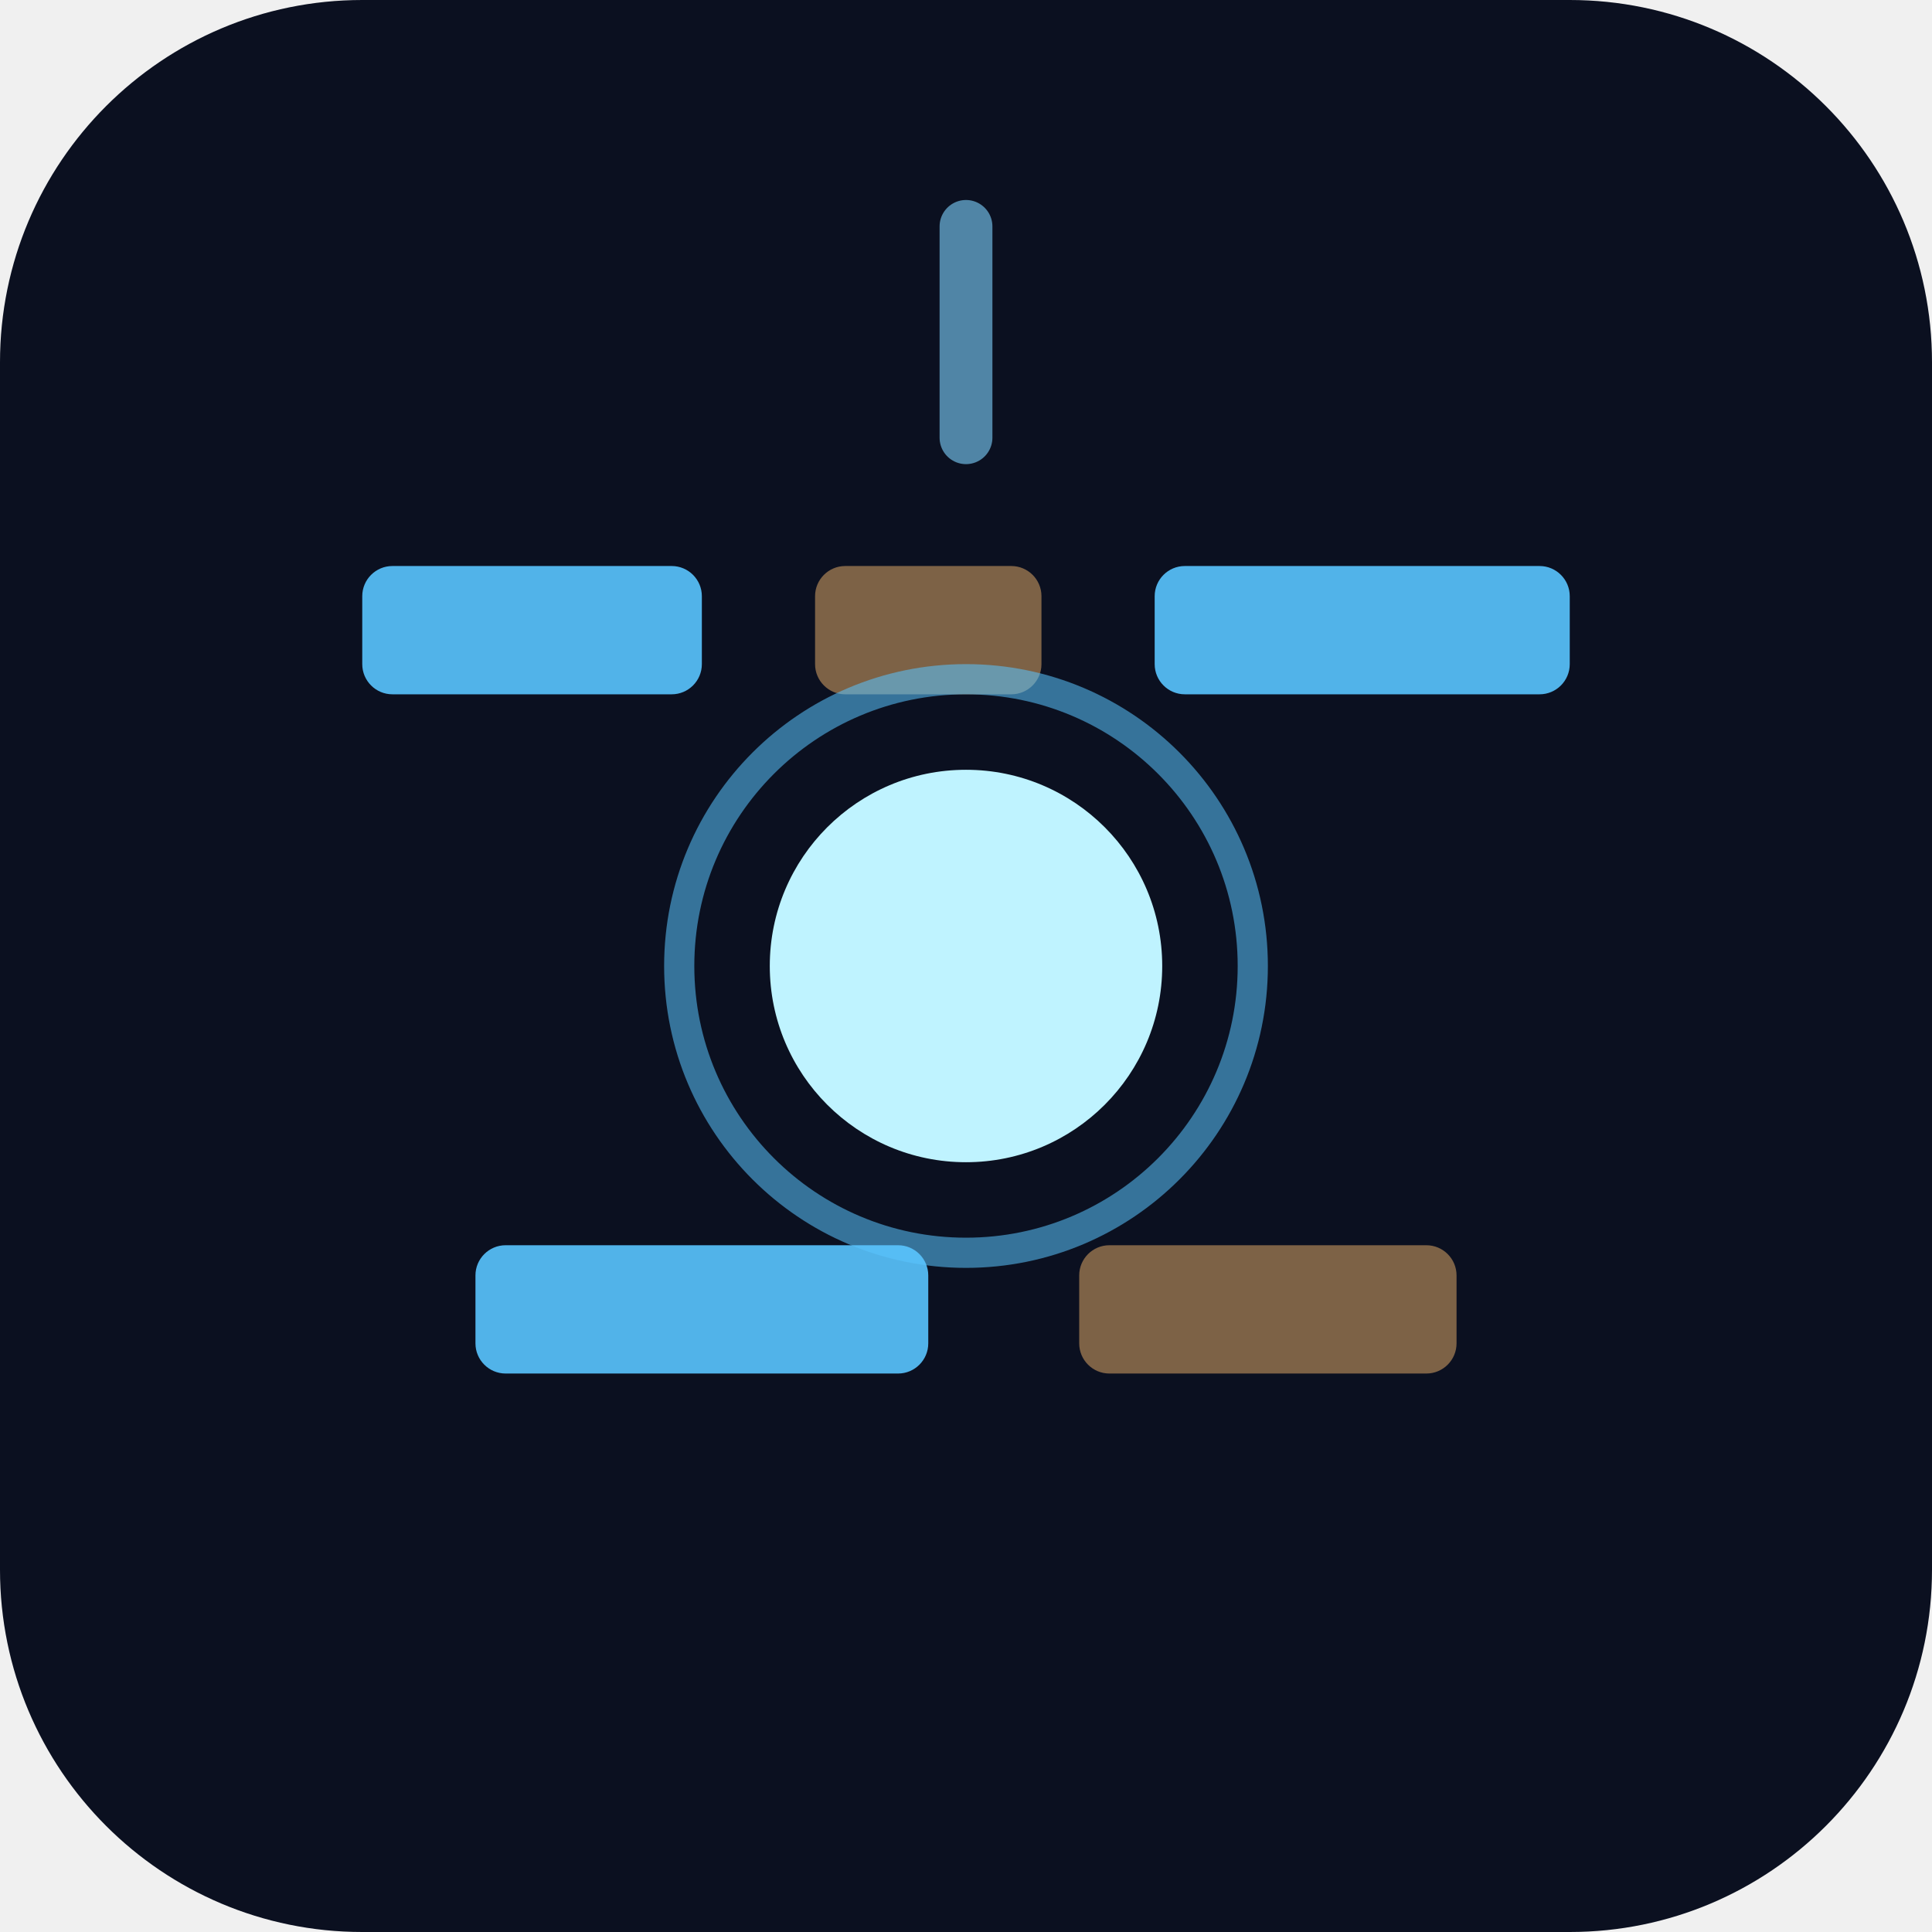
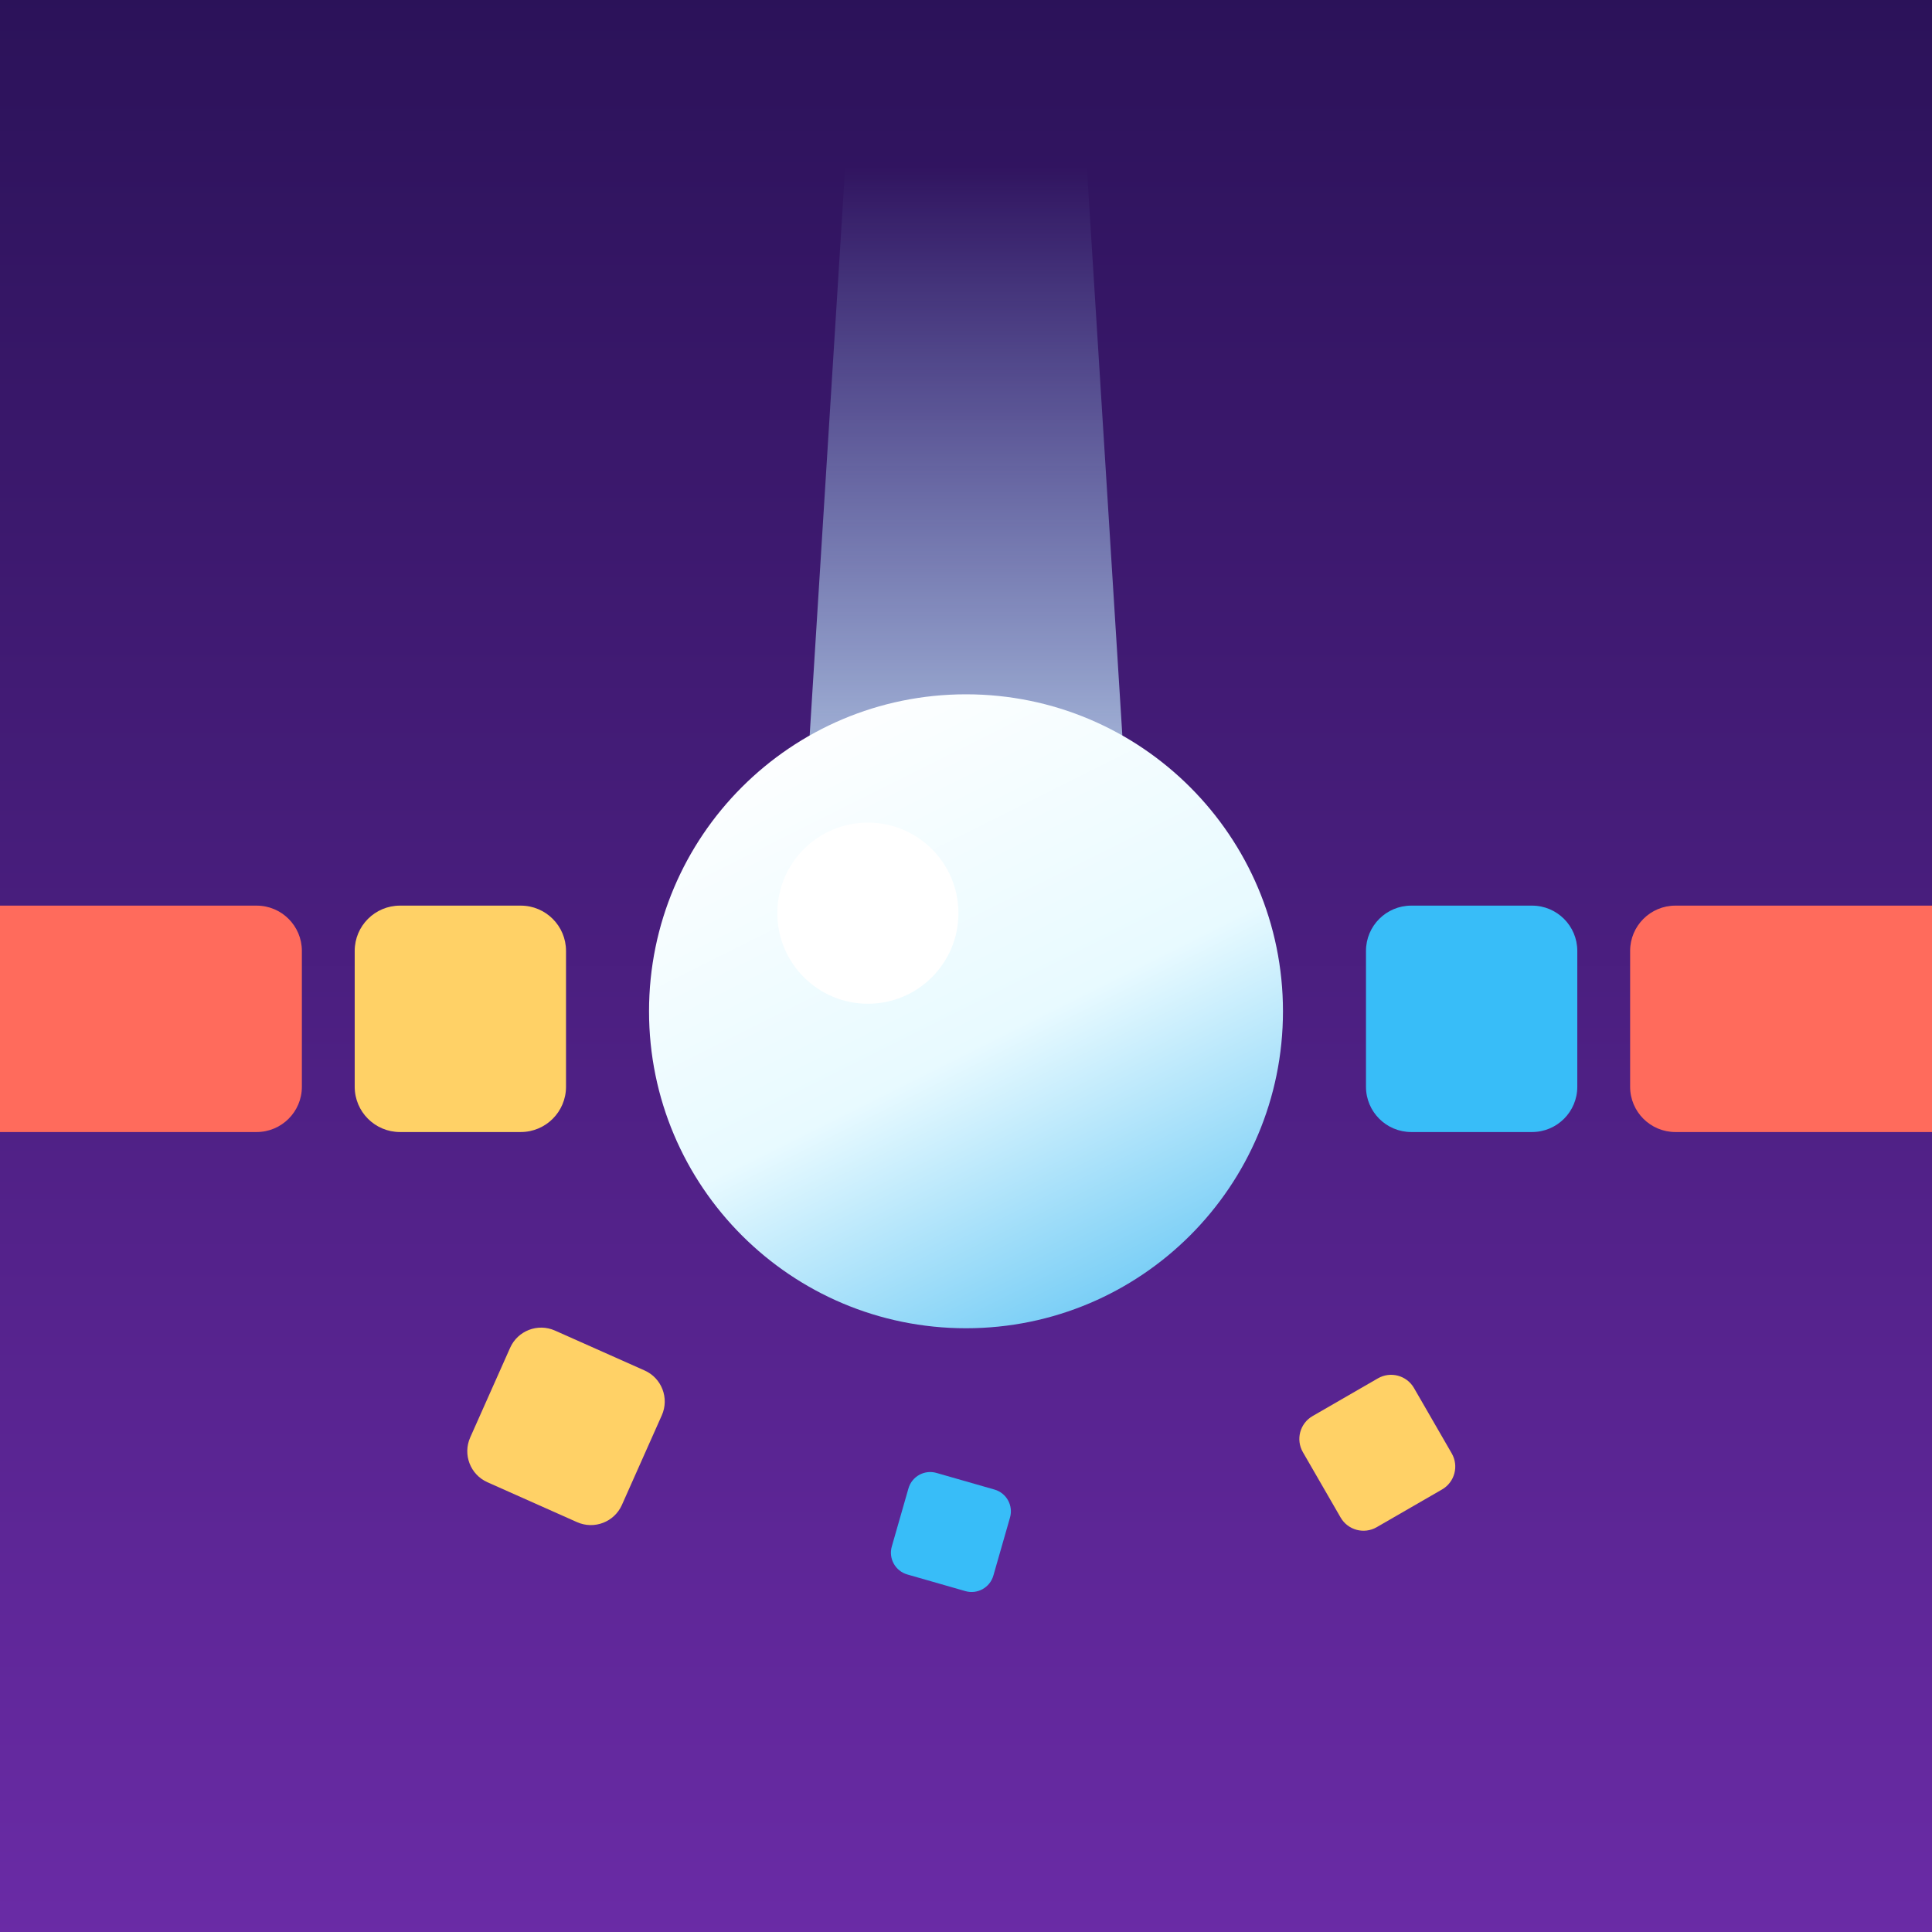
- <svg xmlns="http://www.w3.org/2000/svg" viewBox="0 0 512 512">
-   <rect width="512" height="512" rx="96" fill="#0b1020" />
-   <g opacity="0.9">
-     <rect x="96" y="150" width="90" height="34" rx="8" fill="#59c4ff" />
-     <rect x="216" y="150" width="60" height="34" rx="8" fill="#8a6a4a" />
-     <rect x="306" y="150" width="110" height="34" rx="8" fill="#59c4ff" />
-     <rect x="126" y="330" width="120" height="34" rx="8" fill="#59c4ff" />
-     <rect x="286" y="330" width="100" height="34" rx="8" fill="#8a6a4a" />
+ <svg xmlns="http://www.w3.org/2000/svg" viewBox="0 0 512 512" role="img" aria-label="TILTFALL">
+   <defs>
+     <linearGradient id="sky" x1="0" y1="0" x2="0" y2="1">
+       <stop offset="0" stop-color="#2b1259" />
+       <stop offset="1" stop-color="#6a2ba6" />
+     </linearGradient>
+     <linearGradient id="trail" x1="0" y1="0" x2="0" y2="1">
+       <stop offset="0" stop-color="#9ae6ff" stop-opacity="0" />
+       <stop offset="1" stop-color="#dff8ff" stop-opacity="1" />
+     </linearGradient>
+     <linearGradient id="orb" x1="0.25" y1="0" x2="0.75" y2="1">
+       <stop offset="0" stop-color="#ffffff" />
+       <stop offset="0.55" stop-color="#e8faff" />
+       <stop offset="1" stop-color="#6cc9f5" />
+     </linearGradient>
+   </defs>
+   <rect width="512" height="512" fill="url(#sky)" />
+   <path d="M224 44 L288 44 L302 268 L210 268 Z" fill="url(#trail)" />
+   <g>
+     <rect x="-12" y="240" width="92" height="60" rx="12" fill="#ff6b5c" />
+     <rect x="94" y="240" width="56" height="60" rx="12" fill="#ffd166" />
+     <rect x="362" y="240" width="56" height="60" rx="12" fill="#38bdf8" />
+     <rect x="432" y="240" width="92" height="60" rx="12" fill="#ff6b5c" />
  </g>
-   <circle cx="256" cy="256" r="52" fill="#bff3ff" />
-   <circle cx="256" cy="256" r="76" fill="none" stroke="#59c4ff" stroke-width="8" opacity="0.55" />
-   <path d="M256 116 L256 60" stroke="#7fd4ff" stroke-width="14" stroke-linecap="round" opacity="0.6" />
+   <g fill="#ffd166">
+     <rect x="128" y="356" width="44" height="44" rx="9" transform="rotate(24 150 378)" />
+     <rect x="348" y="368" width="34" height="34" rx="7" transform="rotate(-30 365 385)" />
+   </g>
+   <rect x="238" y="392" width="28" height="28" rx="6" fill="#38bdf8" transform="rotate(16 252 406)" />
+   <circle cx="256" cy="268" r="84" fill="url(#orb)" />
+   <circle cx="230" cy="242" r="24" fill="#ffffff" />
</svg>
